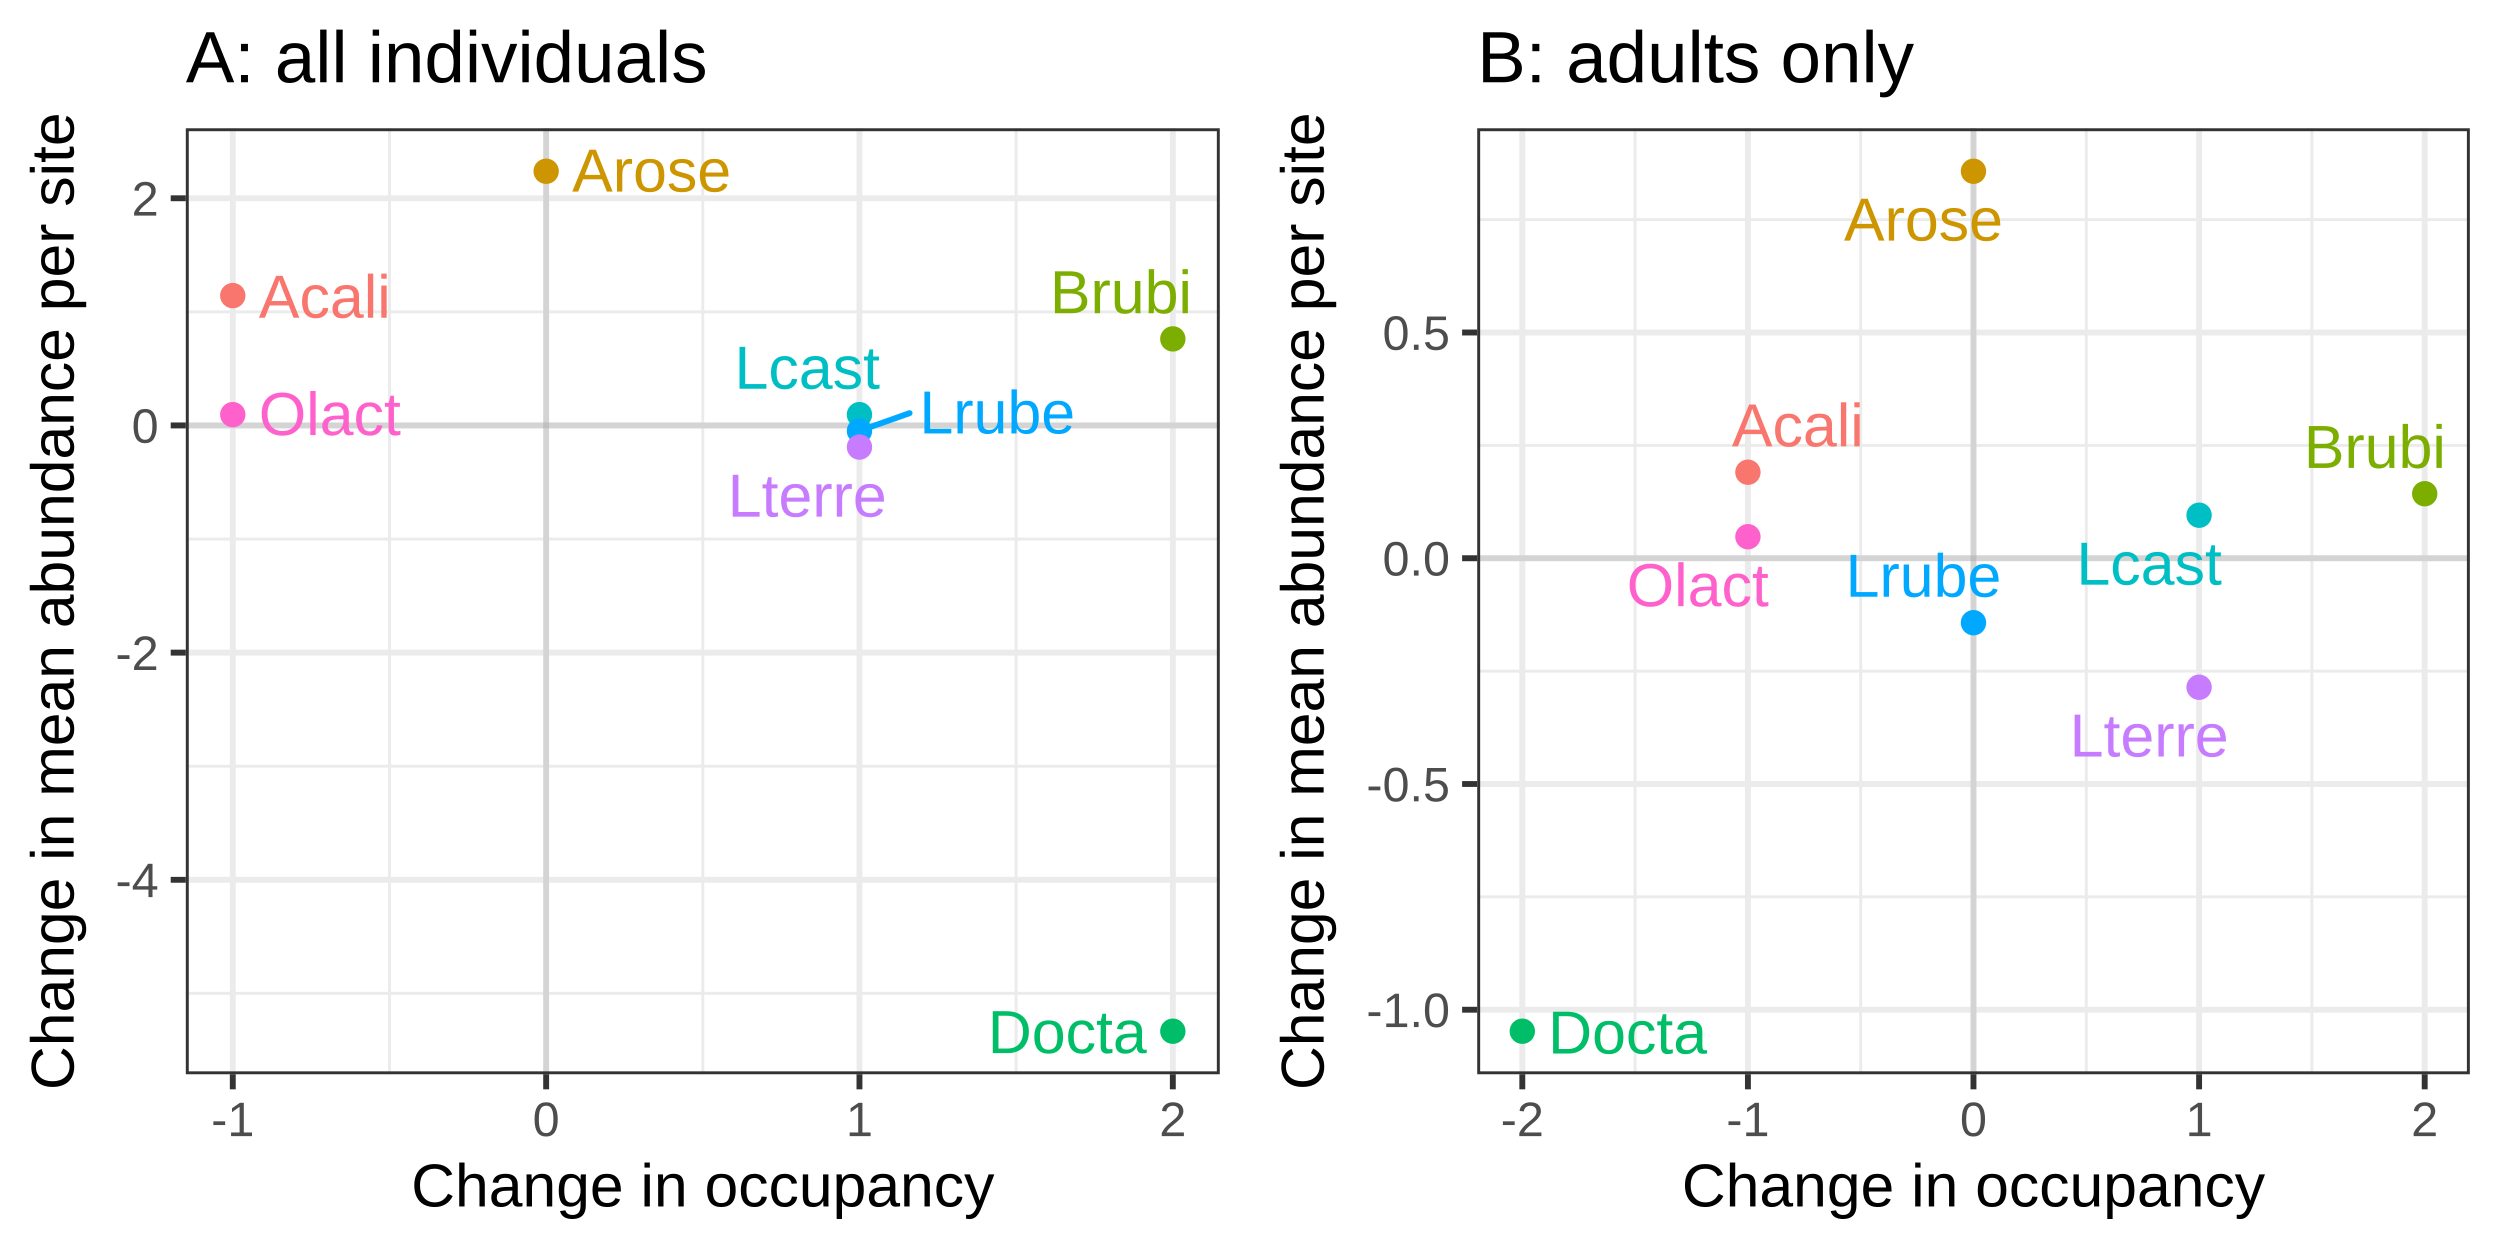
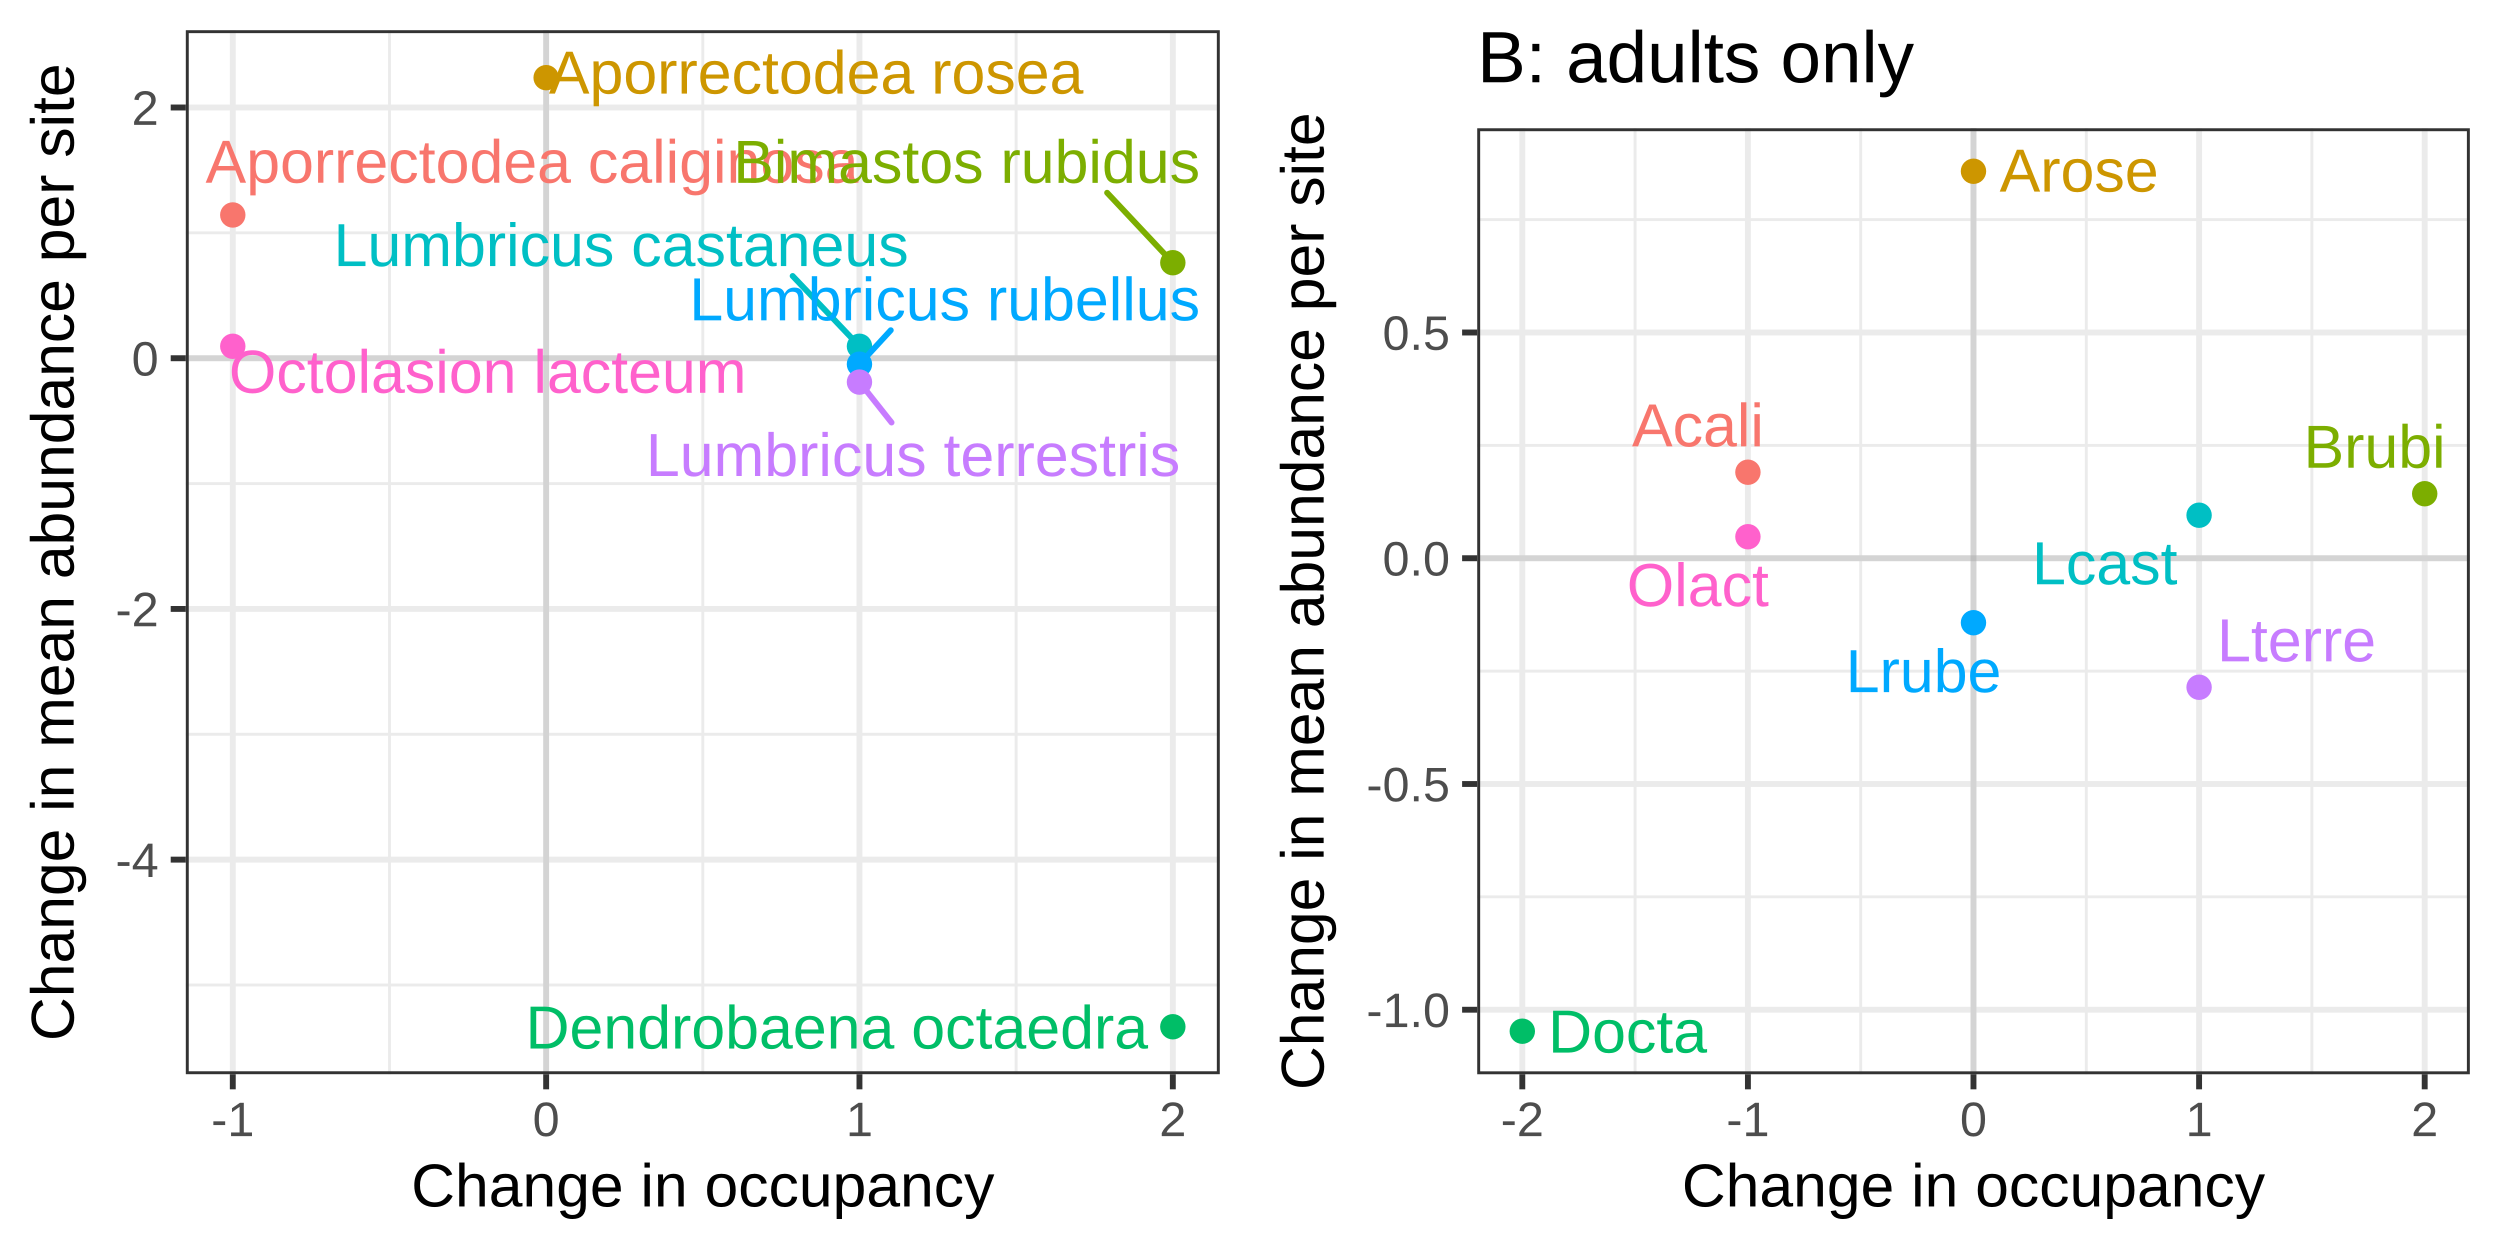
<svg xmlns="http://www.w3.org/2000/svg" width="453.54pt" height="226.77pt" viewBox="0 0 453.54 226.77">
  <g class="svglite">
    <defs>
      <style type="text/css">
    .svglite line, .svglite polyline, .svglite polygon, .svglite path, .svglite rect, .svglite circle {
      fill: none;
      stroke: #000000;
      stroke-linecap: round;
      stroke-linejoin: round;
      stroke-miterlimit: 10.00;
    }
    .svglite text {
      white-space: pre;
    }
    .svglite g.glyphgroup path {
      fill: inherit;
      stroke: none;
    }
  </style>
    </defs>
    <rect width="100%" height="100%" style="stroke: none; fill: none;" />
    <defs>
      <clipPath id="cpMC4wMHw0NTMuNTR8MC4wMHwyMjYuNzc=">
        <rect x="0.00" y="0.00" width="453.54" height="226.77" />
      </clipPath>
    </defs>
    <g clip-path="url(#cpMC4wMHw0NTMuNTR8MC4wMHwyMjYuNzc=)">
</g>
    <defs>
      <clipPath id="cpMC4wMHwyMjYuNzd8MC4wMHwyMjYuNzc=">
        <rect x="0.00" y="0.00" width="226.77" height="226.77" />
      </clipPath>
    </defs>
    <g clip-path="url(#cpMC4wMHwyMjYuNzd8MC4wMHwyMjYuNzc=)">
      <rect x="0.00" y="0.00" width="226.77" height="226.77" style="stroke-width: 1.07; stroke: #FFFFFF; fill: #FFFFFF;" />
    </g>
    <g clip-path="url(#cpMC4wMHw0NTMuNTR8MC4wMHwyMjYuNzc=)">
</g>
    <defs>
-       <clipPath id="cpMzMuNzF8MjIxLjI5fDIzLjI3fDE5NC44OA==">
-         <rect x="33.71" y="23.27" width="187.58" height="171.62" />
+       <clipPath id="cpMzMuNzF8MjIxLjI5fDUuNDh8MTk0Ljg4">
+         <rect x="33.71" y="5.48" width="187.58" height="189.40" />
      </clipPath>
    </defs>
-     <g clip-path="url(#cpMzMuNzF8MjIxLjI5fDIzLjI3fDE5NC44OA==)">
-       <rect x="33.71" y="23.27" width="187.58" height="171.62" style="stroke-width: 1.07; stroke: none; fill: #FFFFFF;" />
-       <polyline points="33.71,180.21 221.29,180.21 " style="stroke-width: 0.53; stroke: #EBEBEB; stroke-linecap: butt;" />
-       <polyline points="33.71,139.00 221.29,139.00 " style="stroke-width: 0.53; stroke: #EBEBEB; stroke-linecap: butt;" />
-       <polyline points="33.71,97.79 221.29,97.79 " style="stroke-width: 0.53; stroke: #EBEBEB; stroke-linecap: butt;" />
-       <polyline points="33.71,56.58 221.29,56.58 " style="stroke-width: 0.53; stroke: #EBEBEB; stroke-linecap: butt;" />
-       <polyline points="70.66,194.88 70.66,23.27 " style="stroke-width: 0.53; stroke: #EBEBEB; stroke-linecap: butt;" />
-       <polyline points="127.50,194.88 127.50,23.27 " style="stroke-width: 0.53; stroke: #EBEBEB; stroke-linecap: butt;" />
-       <polyline points="184.34,194.88 184.34,23.27 " style="stroke-width: 0.53; stroke: #EBEBEB; stroke-linecap: butt;" />
-       <polyline points="33.71,159.61 221.29,159.61 " style="stroke-width: 1.07; stroke: #EBEBEB; stroke-linecap: butt;" />
-       <polyline points="33.71,118.40 221.29,118.40 " style="stroke-width: 1.07; stroke: #EBEBEB; stroke-linecap: butt;" />
-       <polyline points="33.71,77.18 221.29,77.18 " style="stroke-width: 1.07; stroke: #EBEBEB; stroke-linecap: butt;" />
-       <polyline points="33.71,35.97 221.29,35.97 " style="stroke-width: 1.07; stroke: #EBEBEB; stroke-linecap: butt;" />
-       <polyline points="42.23,194.88 42.23,23.27 " style="stroke-width: 1.07; stroke: #EBEBEB; stroke-linecap: butt;" />
-       <polyline points="99.08,194.88 99.08,23.27 " style="stroke-width: 1.07; stroke: #EBEBEB; stroke-linecap: butt;" />
-       <polyline points="155.92,194.88 155.92,23.27 " style="stroke-width: 1.07; stroke: #EBEBEB; stroke-linecap: butt;" />
-       <polyline points="212.77,194.88 212.77,23.27 " style="stroke-width: 1.07; stroke: #EBEBEB; stroke-linecap: butt;" />
-       <line x1="33.71" y1="77.18" x2="221.29" y2="77.18" style="stroke-width: 1.07; stroke: #000000; stroke-opacity: 0.10; stroke-linecap: butt;" />
-       <line x1="99.08" y1="194.88" x2="99.08" y2="23.27" style="stroke-width: 1.07; stroke: #000000; stroke-opacity: 0.10; stroke-linecap: butt;" />
-       <circle cx="42.23" cy="53.63" r="1.95" style="stroke-width: 0.71; stroke: #F8766D; fill: #F8766D;" />
-       <circle cx="99.08" cy="31.07" r="1.95" style="stroke-width: 0.71; stroke: #CD9600; fill: #CD9600;" />
-       <circle cx="212.77" cy="61.48" r="1.95" style="stroke-width: 0.71; stroke: #7CAE00; fill: #7CAE00;" />
-       <circle cx="212.77" cy="187.08" r="1.95" style="stroke-width: 0.71; stroke: #00BE67; fill: #00BE67;" />
-       <circle cx="155.92" cy="75.22" r="1.95" style="stroke-width: 0.71; stroke: #00BFC4; fill: #00BFC4;" />
-       <circle cx="155.92" cy="78.17" r="1.95" style="stroke-width: 0.71; stroke: #00A9FF; fill: #00A9FF;" />
-       <circle cx="155.92" cy="81.11" r="1.95" style="stroke-width: 0.71; stroke: #C77CFF; fill: #C77CFF;" />
-       <circle cx="42.23" cy="75.22" r="1.95" style="stroke-width: 0.71; stroke: #FF61CC; fill: #FF61CC;" />
-       <line x1="165.01" y1="74.95" x2="156.93" y2="77.81" style="stroke-width: 1.07; stroke: #00A9FF;" />
-       <text x="58.93" y="57.64" text-anchor="middle" style="font-size: 11.04px;fill: #F8766D; font-family: &quot;Arial&quot;;" textLength="23.92px" lengthAdjust="spacingAndGlyphs">Acali</text>
-       <text x="118.22" y="34.76" text-anchor="middle" style="font-size: 11.04px;fill: #CD9600; font-family: &quot;Arial&quot;;" textLength="28.83px" lengthAdjust="spacingAndGlyphs">Arose</text>
-       <text x="203.36" y="56.82" text-anchor="middle" style="font-size: 11.04px;fill: #7CAE00; font-family: &quot;Arial&quot;;" textLength="25.77px" lengthAdjust="spacingAndGlyphs">Brubi</text>
-       <text x="193.62" y="191.05" text-anchor="middle" style="font-size: 11.04px;fill: #00BE67; font-family: &quot;Arial&quot;;" textLength="28.83px" lengthAdjust="spacingAndGlyphs">Docta</text>
-       <text x="146.45" y="70.52" text-anchor="middle" style="font-size: 11.04px;fill: #00BFC4; font-family: &quot;Arial&quot;;" textLength="26.38px" lengthAdjust="spacingAndGlyphs">Lcast</text>
-       <text x="180.92" y="78.63" text-anchor="middle" style="font-size: 11.04px;fill: #00A9FF; font-family: &quot;Arial&quot;;" textLength="28.23px" lengthAdjust="spacingAndGlyphs">Lrube</text>
-       <text x="146.44" y="93.73" text-anchor="middle" style="font-size: 11.04px;fill: #C77CFF; font-family: &quot;Arial&quot;;" textLength="28.83px" lengthAdjust="spacingAndGlyphs">Lterre</text>
-       <text x="59.84" y="78.93" text-anchor="middle" style="font-size: 11.04px;fill: #FF61CC; font-family: &quot;Arial&quot;;" textLength="25.75px" lengthAdjust="spacingAndGlyphs">Olact</text>
-       <rect x="33.71" y="23.27" width="187.58" height="171.62" style="stroke-width: 1.07; stroke: #333333;" />
+     <g clip-path="url(#cpMzMuNzF8MjIxLjI5fDUuNDh8MTk0Ljg4)">
+       <rect x="33.71" y="5.48" width="187.58" height="189.40" style="stroke-width: 1.07; stroke: none; fill: #FFFFFF;" />
+       <polyline points="33.71,178.69 221.29,178.69 " style="stroke-width: 0.53; stroke: #EBEBEB; stroke-linecap: butt;" />
+       <polyline points="33.71,133.21 221.29,133.21 " style="stroke-width: 0.53; stroke: #EBEBEB; stroke-linecap: butt;" />
+       <polyline points="33.71,87.73 221.29,87.73 " style="stroke-width: 0.53; stroke: #EBEBEB; stroke-linecap: butt;" />
+       <polyline points="33.71,42.24 221.29,42.24 " style="stroke-width: 0.53; stroke: #EBEBEB; stroke-linecap: butt;" />
+       <polyline points="70.66,194.88 70.66,5.48 " style="stroke-width: 0.53; stroke: #EBEBEB; stroke-linecap: butt;" />
+       <polyline points="127.50,194.88 127.50,5.48 " style="stroke-width: 0.53; stroke: #EBEBEB; stroke-linecap: butt;" />
+       <polyline points="184.34,194.88 184.34,5.48 " style="stroke-width: 0.53; stroke: #EBEBEB; stroke-linecap: butt;" />
+       <polyline points="33.71,155.95 221.29,155.95 " style="stroke-width: 1.07; stroke: #EBEBEB; stroke-linecap: butt;" />
+       <polyline points="33.71,110.47 221.29,110.47 " style="stroke-width: 1.07; stroke: #EBEBEB; stroke-linecap: butt;" />
+       <polyline points="33.71,64.99 221.29,64.99 " style="stroke-width: 1.07; stroke: #EBEBEB; stroke-linecap: butt;" />
+       <polyline points="33.71,19.50 221.29,19.50 " style="stroke-width: 1.07; stroke: #EBEBEB; stroke-linecap: butt;" />
+       <polyline points="42.23,194.88 42.23,5.48 " style="stroke-width: 1.07; stroke: #EBEBEB; stroke-linecap: butt;" />
+       <polyline points="99.08,194.88 99.08,5.48 " style="stroke-width: 1.07; stroke: #EBEBEB; stroke-linecap: butt;" />
+       <polyline points="155.92,194.88 155.92,5.48 " style="stroke-width: 1.07; stroke: #EBEBEB; stroke-linecap: butt;" />
+       <polyline points="212.77,194.88 212.77,5.48 " style="stroke-width: 1.07; stroke: #EBEBEB; stroke-linecap: butt;" />
+       <line x1="33.71" y1="64.99" x2="221.29" y2="64.99" style="stroke-width: 1.07; stroke: #000000; stroke-opacity: 0.10; stroke-linecap: butt;" />
+       <line x1="99.08" y1="194.88" x2="99.08" y2="5.48" style="stroke-width: 1.07; stroke: #000000; stroke-opacity: 0.10; stroke-linecap: butt;" />
+       <circle cx="42.23" cy="39.00" r="1.95" style="stroke-width: 0.71; stroke: #F8766D; fill: #F8766D;" />
+       <circle cx="99.08" cy="14.09" r="1.95" style="stroke-width: 0.71; stroke: #CD9600; fill: #CD9600;" />
+       <circle cx="212.77" cy="47.66" r="1.95" style="stroke-width: 0.71; stroke: #7CAE00; fill: #7CAE00;" />
+       <circle cx="212.77" cy="186.27" r="1.95" style="stroke-width: 0.71; stroke: #00BE67; fill: #00BE67;" />
+       <circle cx="155.92" cy="62.82" r="1.95" style="stroke-width: 0.71; stroke: #00BFC4; fill: #00BFC4;" />
+       <circle cx="155.92" cy="66.07" r="1.95" style="stroke-width: 0.71; stroke: #00A9FF; fill: #00A9FF;" />
+       <circle cx="155.92" cy="69.32" r="1.95" style="stroke-width: 0.71; stroke: #C77CFF; fill: #C77CFF;" />
+       <circle cx="42.23" cy="62.82" r="1.95" style="stroke-width: 0.71; stroke: #FF61CC; fill: #FF61CC;" />
+       <line x1="200.85" y1="34.97" x2="212.01" y2="46.86" style="stroke-width: 1.07; stroke: #7CAE00;" />
+       <line x1="143.80" y1="50.07" x2="155.16" y2="62.02" style="stroke-width: 1.07; stroke: #00BFC4;" />
+       <line x1="161.60" y1="59.91" x2="156.67" y2="65.26" style="stroke-width: 1.07; stroke: #00A9FF;" />
+       <line x1="161.74" y1="76.65" x2="156.61" y2="70.18" style="stroke-width: 1.07; stroke: #C77CFF;" />
+       <text x="96.52" y="33.15" text-anchor="middle" style="font-size: 11.04px;fill: #F8766D; font-family: &quot;Arial&quot;;" textLength="118.42px" lengthAdjust="spacingAndGlyphs">Aporrectodea caliginosa</text>
+       <text x="148.06" y="16.98" text-anchor="middle" style="font-size: 11.04px;fill: #CD9600; font-family: &quot;Arial&quot;;" textLength="96.94px" lengthAdjust="spacingAndGlyphs">Aporrectodea rosea</text>
+       <text x="175.37" y="33.17" text-anchor="middle" style="font-size: 11.04px;fill: #7CAE00; font-family: &quot;Arial&quot;;" textLength="84.64px" lengthAdjust="spacingAndGlyphs">Bimastos rubidus</text>
+       <text x="151.81" y="190.22" text-anchor="middle" style="font-size: 11.04px;fill: #00BE67; font-family: &quot;Arial&quot;;" textLength="112.92px" lengthAdjust="spacingAndGlyphs">Dendrobaena octaedra</text>
+       <text x="112.68" y="48.27" text-anchor="middle" style="font-size: 11.04px;fill: #00BFC4; font-family: &quot;Arial&quot;;" textLength="104.28px" lengthAdjust="spacingAndGlyphs">Lumbricus castaneus</text>
+       <text x="171.38" y="58.11" text-anchor="middle" style="font-size: 11.04px;fill: #00A9FF; font-family: &quot;Arial&quot;;" textLength="92.62px" lengthAdjust="spacingAndGlyphs">Lumbricus rubellus</text>
+       <text x="165.64" y="86.35" text-anchor="middle" style="font-size: 11.04px;fill: #C77CFF; font-family: &quot;Arial&quot;;" textLength="96.88px" lengthAdjust="spacingAndGlyphs">Lumbricus terrestris</text>
+       <text x="88.48" y="71.26" text-anchor="middle" style="font-size: 11.04px;fill: #FF61CC; font-family: &quot;Arial&quot;;" textLength="93.84px" lengthAdjust="spacingAndGlyphs">Octolasion lacteum</text>
+       <rect x="33.71" y="5.48" width="187.58" height="189.40" style="stroke-width: 1.07; stroke: #333333;" />
    </g>
    <g clip-path="url(#cpMC4wMHw0NTMuNTR8MC4wMHwyMjYuNzc=)">
-       <text x="28.78" y="162.76" text-anchor="end" style="font-size: 8.80px;fill: #4D4D4D; font-family: &quot;Arial&quot;;" textLength="7.81px" lengthAdjust="spacingAndGlyphs">-4</text>
-       <text x="28.78" y="121.55" text-anchor="end" style="font-size: 8.80px;fill: #4D4D4D; font-family: &quot;Arial&quot;;" textLength="7.81px" lengthAdjust="spacingAndGlyphs">-2</text>
-       <text x="28.78" y="80.33" text-anchor="end" style="font-size: 8.80px;fill: #4D4D4D; font-family: &quot;Arial&quot;;" textLength="4.89px" lengthAdjust="spacingAndGlyphs">0</text>
-       <text x="28.78" y="39.12" text-anchor="end" style="font-size: 8.80px;fill: #4D4D4D; font-family: &quot;Arial&quot;;" textLength="4.89px" lengthAdjust="spacingAndGlyphs">2</text>
-       <polyline points="30.97,159.61 33.71,159.61 " style="stroke-width: 1.07; stroke: #333333; stroke-linecap: butt;" />
-       <polyline points="30.97,118.40 33.71,118.40 " style="stroke-width: 1.07; stroke: #333333; stroke-linecap: butt;" />
-       <polyline points="30.97,77.18 33.71,77.18 " style="stroke-width: 1.07; stroke: #333333; stroke-linecap: butt;" />
-       <polyline points="30.97,35.97 33.71,35.97 " style="stroke-width: 1.07; stroke: #333333; stroke-linecap: butt;" />
+       <text x="28.78" y="159.10" text-anchor="end" style="font-size: 8.80px;fill: #4D4D4D; font-family: &quot;Arial&quot;;" textLength="7.81px" lengthAdjust="spacingAndGlyphs">-4</text>
+       <text x="28.78" y="113.62" text-anchor="end" style="font-size: 8.80px;fill: #4D4D4D; font-family: &quot;Arial&quot;;" textLength="7.81px" lengthAdjust="spacingAndGlyphs">-2</text>
+       <text x="28.78" y="68.14" text-anchor="end" style="font-size: 8.80px;fill: #4D4D4D; font-family: &quot;Arial&quot;;" textLength="4.89px" lengthAdjust="spacingAndGlyphs">0</text>
+       <text x="28.78" y="22.65" text-anchor="end" style="font-size: 8.80px;fill: #4D4D4D; font-family: &quot;Arial&quot;;" textLength="4.89px" lengthAdjust="spacingAndGlyphs">2</text>
+       <polyline points="30.97,155.95 33.71,155.95 " style="stroke-width: 1.07; stroke: #333333; stroke-linecap: butt;" />
+       <polyline points="30.97,110.47 33.71,110.47 " style="stroke-width: 1.07; stroke: #333333; stroke-linecap: butt;" />
+       <polyline points="30.97,64.99 33.71,64.99 " style="stroke-width: 1.07; stroke: #333333; stroke-linecap: butt;" />
+       <polyline points="30.97,19.50 33.71,19.50 " style="stroke-width: 1.07; stroke: #333333; stroke-linecap: butt;" />
      <polyline points="42.23,197.62 42.23,194.88 " style="stroke-width: 1.07; stroke: #333333; stroke-linecap: butt;" />
      <polyline points="99.08,197.62 99.08,194.88 " style="stroke-width: 1.07; stroke: #333333; stroke-linecap: butt;" />
      <polyline points="155.92,197.62 155.92,194.88 " style="stroke-width: 1.07; stroke: #333333; stroke-linecap: butt;" />
      <polyline points="212.77,197.62 212.77,194.88 " style="stroke-width: 1.07; stroke: #333333; stroke-linecap: butt;" />
      <text x="42.23" y="206.11" text-anchor="middle" style="font-size: 8.80px;fill: #4D4D4D; font-family: &quot;Arial&quot;;" textLength="7.81px" lengthAdjust="spacingAndGlyphs">-1</text>
      <text x="99.08" y="206.11" text-anchor="middle" style="font-size: 8.80px;fill: #4D4D4D; font-family: &quot;Arial&quot;;" textLength="4.89px" lengthAdjust="spacingAndGlyphs">0</text>
      <text x="155.92" y="206.11" text-anchor="middle" style="font-size: 8.80px;fill: #4D4D4D; font-family: &quot;Arial&quot;;" textLength="4.89px" lengthAdjust="spacingAndGlyphs">1</text>
      <text x="212.77" y="206.11" text-anchor="middle" style="font-size: 8.80px;fill: #4D4D4D; font-family: &quot;Arial&quot;;" textLength="4.89px" lengthAdjust="spacingAndGlyphs">2</text>
      <text x="127.50" y="218.87" text-anchor="middle" style="font-size: 11.00px; font-family: &quot;Arial&quot;;" textLength="105.88px" lengthAdjust="spacingAndGlyphs">Change in occupancy</text>
-       <text transform="translate(13.36,109.07) rotate(-90)" text-anchor="middle" style="font-size: 11.00px; font-family: &quot;Arial&quot;;" textLength="177.50px" lengthAdjust="spacingAndGlyphs">Change in mean abundance per site</text>
-       <text x="33.71" y="14.93" style="font-size: 13.20px; font-family: &quot;Arial&quot;;" textLength="94.55px" lengthAdjust="spacingAndGlyphs">A: all individuals</text>
+       <text transform="translate(13.36,100.18) rotate(-90)" text-anchor="middle" style="font-size: 11.00px; font-family: &quot;Arial&quot;;" textLength="177.50px" lengthAdjust="spacingAndGlyphs">Change in mean abundance per site</text>
    </g>
    <defs>
      <clipPath id="cpMjI2Ljc3fDQ1My41NHwwLjAwfDIyNi43Nw==">
        <rect x="226.77" y="0.00" width="226.77" height="226.77" />
      </clipPath>
    </defs>
    <g clip-path="url(#cpMjI2Ljc3fDQ1My41NHwwLjAwfDIyNi43Nw==)">
      <rect x="226.77" y="0.00" width="226.77" height="226.77" style="stroke-width: 1.07; stroke: #FFFFFF; fill: #FFFFFF;" />
    </g>
    <g clip-path="url(#cpMC4wMHw0NTMuNTR8MC4wMHwyMjYuNzc=)">
</g>
    <defs>
      <clipPath id="cpMjY3Ljk5fDQ0OC4wNnwyMy4yN3wxOTQuODg=">
        <rect x="267.99" y="23.27" width="180.08" height="171.62" />
      </clipPath>
    </defs>
    <g clip-path="url(#cpMjY3Ljk5fDQ0OC4wNnwyMy4yN3wxOTQuODg=)">
      <rect x="267.99" y="23.27" width="180.08" height="171.62" style="stroke-width: 1.07; stroke: none; fill: #FFFFFF;" />
      <polyline points="267.99,162.70 448.06,162.70 " style="stroke-width: 0.53; stroke: #EBEBEB; stroke-linecap: butt;" />
      <polyline points="267.99,121.75 448.06,121.75 " style="stroke-width: 0.53; stroke: #EBEBEB; stroke-linecap: butt;" />
      <polyline points="267.99,80.80 448.06,80.80 " style="stroke-width: 0.53; stroke: #EBEBEB; stroke-linecap: butt;" />
      <polyline points="267.99,39.84 448.06,39.84 " style="stroke-width: 0.53; stroke: #EBEBEB; stroke-linecap: butt;" />
      <polyline points="296.63,194.88 296.63,23.27 " style="stroke-width: 0.53; stroke: #EBEBEB; stroke-linecap: butt;" />
      <polyline points="337.56,194.88 337.56,23.27 " style="stroke-width: 0.53; stroke: #EBEBEB; stroke-linecap: butt;" />
      <polyline points="378.49,194.88 378.49,23.27 " style="stroke-width: 0.53; stroke: #EBEBEB; stroke-linecap: butt;" />
      <polyline points="419.41,194.88 419.41,23.27 " style="stroke-width: 0.53; stroke: #EBEBEB; stroke-linecap: butt;" />
      <polyline points="267.99,183.18 448.06,183.18 " style="stroke-width: 1.07; stroke: #EBEBEB; stroke-linecap: butt;" />
      <polyline points="267.99,142.23 448.06,142.23 " style="stroke-width: 1.07; stroke: #EBEBEB; stroke-linecap: butt;" />
      <polyline points="267.99,101.27 448.06,101.27 " style="stroke-width: 1.07; stroke: #EBEBEB; stroke-linecap: butt;" />
      <polyline points="267.99,60.32 448.06,60.32 " style="stroke-width: 1.07; stroke: #EBEBEB; stroke-linecap: butt;" />
      <polyline points="276.17,194.88 276.17,23.27 " style="stroke-width: 1.07; stroke: #EBEBEB; stroke-linecap: butt;" />
      <polyline points="317.10,194.88 317.10,23.27 " style="stroke-width: 1.07; stroke: #EBEBEB; stroke-linecap: butt;" />
      <polyline points="358.02,194.88 358.02,23.27 " style="stroke-width: 1.07; stroke: #EBEBEB; stroke-linecap: butt;" />
      <polyline points="398.95,194.88 398.95,23.27 " style="stroke-width: 1.07; stroke: #EBEBEB; stroke-linecap: butt;" />
      <polyline points="439.88,194.88 439.88,23.27 " style="stroke-width: 1.07; stroke: #EBEBEB; stroke-linecap: butt;" />
      <line x1="267.99" y1="101.27" x2="448.06" y2="101.27" style="stroke-width: 1.07; stroke: #000000; stroke-opacity: 0.10; stroke-linecap: butt;" />
      <line x1="358.02" y1="194.88" x2="358.02" y2="23.27" style="stroke-width: 1.07; stroke: #000000; stroke-opacity: 0.10; stroke-linecap: butt;" />
      <circle cx="317.10" cy="85.67" r="1.95" style="stroke-width: 0.71; stroke: #F8766D; fill: #F8766D;" />
      <circle cx="358.02" cy="31.07" r="1.95" style="stroke-width: 0.71; stroke: #CD9600; fill: #CD9600;" />
      <circle cx="439.88" cy="89.57" r="1.95" style="stroke-width: 0.71; stroke: #7CAE00; fill: #7CAE00;" />
      <circle cx="276.17" cy="187.08" r="1.95" style="stroke-width: 0.71; stroke: #00BE67; fill: #00BE67;" />
      <circle cx="398.95" cy="93.47" r="1.95" style="stroke-width: 0.71; stroke: #00BFC4; fill: #00BFC4;" />
      <circle cx="358.02" cy="112.97" r="1.95" style="stroke-width: 0.71; stroke: #00A9FF; fill: #00A9FF;" />
      <circle cx="398.95" cy="124.68" r="1.95" style="stroke-width: 0.71; stroke: #C77CFF; fill: #C77CFF;" />
      <circle cx="317.10" cy="97.37" r="1.95" style="stroke-width: 0.71; stroke: #FF61CC; fill: #FF61CC;" />
-       <text x="326.16" y="80.98" text-anchor="middle" style="font-size: 11.04px;fill: #F8766D; font-family: &quot;Arial&quot;;" textLength="23.92px" lengthAdjust="spacingAndGlyphs">Acali</text>
-       <text x="348.95" y="43.65" text-anchor="middle" style="font-size: 11.04px;fill: #CD9600; font-family: &quot;Arial&quot;;" textLength="28.83px" lengthAdjust="spacingAndGlyphs">Arose</text>
-       <text x="430.84" y="84.89" text-anchor="middle" style="font-size: 11.04px;fill: #7CAE00; font-family: &quot;Arial&quot;;" textLength="25.77px" lengthAdjust="spacingAndGlyphs">Brubi</text>
-       <text x="295.27" y="191.13" text-anchor="middle" style="font-size: 11.04px;fill: #00BE67; font-family: &quot;Arial&quot;;" textLength="28.83px" lengthAdjust="spacingAndGlyphs">Docta</text>
-       <text x="389.89" y="106.06" text-anchor="middle" style="font-size: 11.04px;fill: #00BFC4; font-family: &quot;Arial&quot;;" textLength="26.38px" lengthAdjust="spacingAndGlyphs">Lcast</text>
-       <text x="348.94" y="108.26" text-anchor="middle" style="font-size: 11.04px;fill: #00A9FF; font-family: &quot;Arial&quot;;" textLength="28.23px" lengthAdjust="spacingAndGlyphs">Lrube</text>
-       <text x="389.89" y="137.25" text-anchor="middle" style="font-size: 11.04px;fill: #C77CFF; font-family: &quot;Arial&quot;;" textLength="28.83px" lengthAdjust="spacingAndGlyphs">Lterre</text>
-       <text x="308.01" y="109.98" text-anchor="middle" style="font-size: 11.04px;fill: #FF61CC; font-family: &quot;Arial&quot;;" textLength="25.75px" lengthAdjust="spacingAndGlyphs">Olact</text>
+       <text x="308.04" y="80.98" text-anchor="middle" style="font-size: 11.04px;fill: #F8766D; font-family: &quot;Arial&quot;;" textLength="23.92px" lengthAdjust="spacingAndGlyphs">Acali</text>
+       <text x="377.19" y="34.76" text-anchor="middle" style="font-size: 11.04px;fill: #CD9600; font-family: &quot;Arial&quot;;" textLength="28.83px" lengthAdjust="spacingAndGlyphs">Arose</text>
+       <text x="430.79" y="84.86" text-anchor="middle" style="font-size: 11.04px;fill: #7CAE00; font-family: &quot;Arial&quot;;" textLength="25.77px" lengthAdjust="spacingAndGlyphs">Brubi</text>
+       <text x="295.27" y="190.95" text-anchor="middle" style="font-size: 11.04px;fill: #00BE67; font-family: &quot;Arial&quot;;" textLength="28.83px" lengthAdjust="spacingAndGlyphs">Docta</text>
+       <text x="381.84" y="105.99" text-anchor="middle" style="font-size: 11.04px;fill: #00BFC4; font-family: &quot;Arial&quot;;" textLength="26.38px" lengthAdjust="spacingAndGlyphs">Lcast</text>
+       <text x="348.96" y="125.56" text-anchor="middle" style="font-size: 11.04px;fill: #00A9FF; font-family: &quot;Arial&quot;;" textLength="28.23px" lengthAdjust="spacingAndGlyphs">Lrube</text>
+       <text x="416.63" y="119.98" text-anchor="middle" style="font-size: 11.04px;fill: #C77CFF; font-family: &quot;Arial&quot;;" textLength="28.83px" lengthAdjust="spacingAndGlyphs">Lterre</text>
+       <text x="308.02" y="109.96" text-anchor="middle" style="font-size: 11.04px;fill: #FF61CC; font-family: &quot;Arial&quot;;" textLength="25.75px" lengthAdjust="spacingAndGlyphs">Olact</text>
      <rect x="267.99" y="23.27" width="180.08" height="171.62" style="stroke-width: 1.07; stroke: #333333;" />
    </g>
    <g clip-path="url(#cpMC4wMHw0NTMuNTR8MC4wMHwyMjYuNzc=)">
      <text x="263.05" y="186.33" text-anchor="end" style="font-size: 8.80px;fill: #4D4D4D; font-family: &quot;Arial&quot;;" textLength="15.14px" lengthAdjust="spacingAndGlyphs">-1.0</text>
      <text x="263.05" y="145.38" text-anchor="end" style="font-size: 8.80px;fill: #4D4D4D; font-family: &quot;Arial&quot;;" textLength="15.14px" lengthAdjust="spacingAndGlyphs">-0.5</text>
      <text x="263.05" y="104.42" text-anchor="end" style="font-size: 8.80px;fill: #4D4D4D; font-family: &quot;Arial&quot;;" textLength="12.22px" lengthAdjust="spacingAndGlyphs">0.0</text>
      <text x="263.05" y="63.47" text-anchor="end" style="font-size: 8.80px;fill: #4D4D4D; font-family: &quot;Arial&quot;;" textLength="12.22px" lengthAdjust="spacingAndGlyphs">0.5</text>
      <polyline points="265.25,183.18 267.99,183.18 " style="stroke-width: 1.07; stroke: #333333; stroke-linecap: butt;" />
      <polyline points="265.25,142.23 267.99,142.23 " style="stroke-width: 1.07; stroke: #333333; stroke-linecap: butt;" />
      <polyline points="265.25,101.27 267.99,101.27 " style="stroke-width: 1.07; stroke: #333333; stroke-linecap: butt;" />
      <polyline points="265.25,60.32 267.99,60.32 " style="stroke-width: 1.07; stroke: #333333; stroke-linecap: butt;" />
      <polyline points="276.17,197.62 276.17,194.88 " style="stroke-width: 1.07; stroke: #333333; stroke-linecap: butt;" />
      <polyline points="317.10,197.62 317.10,194.88 " style="stroke-width: 1.07; stroke: #333333; stroke-linecap: butt;" />
      <polyline points="358.02,197.62 358.02,194.88 " style="stroke-width: 1.07; stroke: #333333; stroke-linecap: butt;" />
      <polyline points="398.95,197.62 398.95,194.88 " style="stroke-width: 1.07; stroke: #333333; stroke-linecap: butt;" />
      <polyline points="439.88,197.62 439.88,194.88 " style="stroke-width: 1.07; stroke: #333333; stroke-linecap: butt;" />
      <text x="276.17" y="206.11" text-anchor="middle" style="font-size: 8.80px;fill: #4D4D4D; font-family: &quot;Arial&quot;;" textLength="7.81px" lengthAdjust="spacingAndGlyphs">-2</text>
      <text x="317.10" y="206.11" text-anchor="middle" style="font-size: 8.80px;fill: #4D4D4D; font-family: &quot;Arial&quot;;" textLength="7.81px" lengthAdjust="spacingAndGlyphs">-1</text>
      <text x="358.02" y="206.11" text-anchor="middle" style="font-size: 8.80px;fill: #4D4D4D; font-family: &quot;Arial&quot;;" textLength="4.89px" lengthAdjust="spacingAndGlyphs">0</text>
      <text x="398.95" y="206.11" text-anchor="middle" style="font-size: 8.80px;fill: #4D4D4D; font-family: &quot;Arial&quot;;" textLength="4.89px" lengthAdjust="spacingAndGlyphs">1</text>
      <text x="439.88" y="206.11" text-anchor="middle" style="font-size: 8.80px;fill: #4D4D4D; font-family: &quot;Arial&quot;;" textLength="4.89px" lengthAdjust="spacingAndGlyphs">2</text>
      <text x="358.02" y="218.87" text-anchor="middle" style="font-size: 11.00px; font-family: &quot;Arial&quot;;" textLength="105.88px" lengthAdjust="spacingAndGlyphs">Change in occupancy</text>
      <text transform="translate(240.13,109.07) rotate(-90)" text-anchor="middle" style="font-size: 11.00px; font-family: &quot;Arial&quot;;" textLength="177.50px" lengthAdjust="spacingAndGlyphs">Change in mean abundance per site</text>
      <text x="267.99" y="14.93" style="font-size: 13.20px; font-family: &quot;Arial&quot;;" textLength="79.12px" lengthAdjust="spacingAndGlyphs">B: adults only</text>
    </g>
  </g>
</svg>
